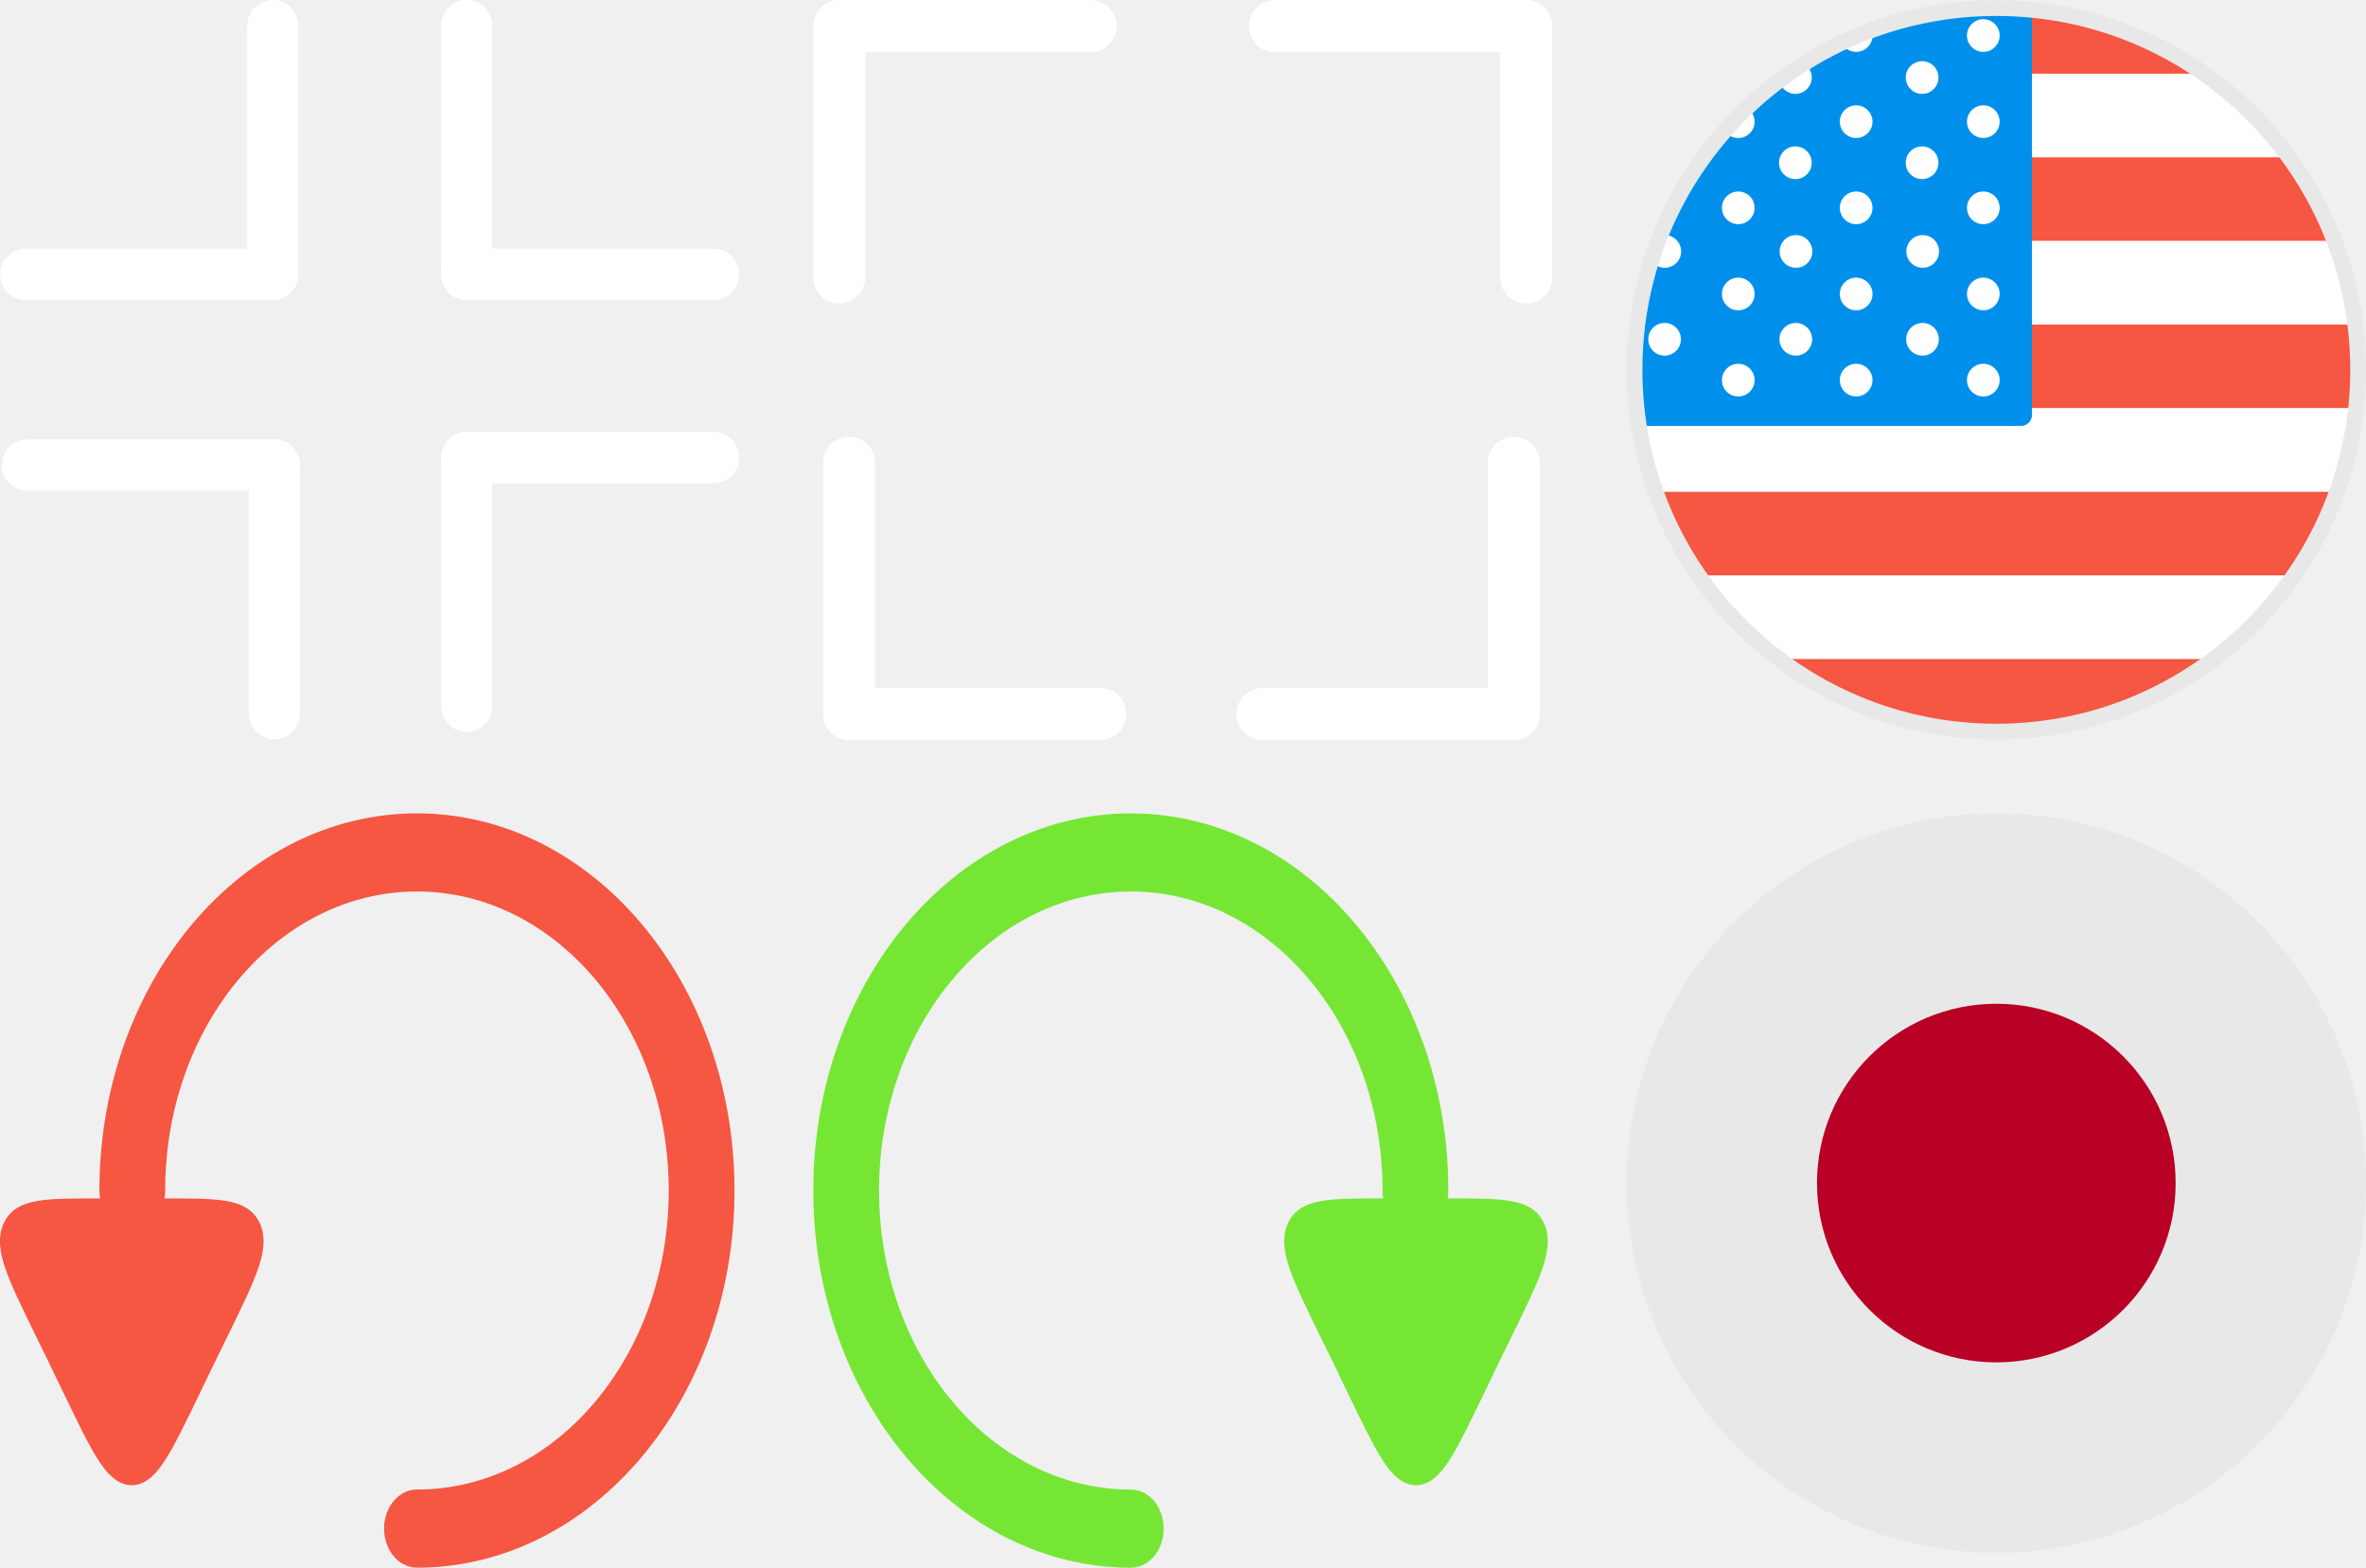
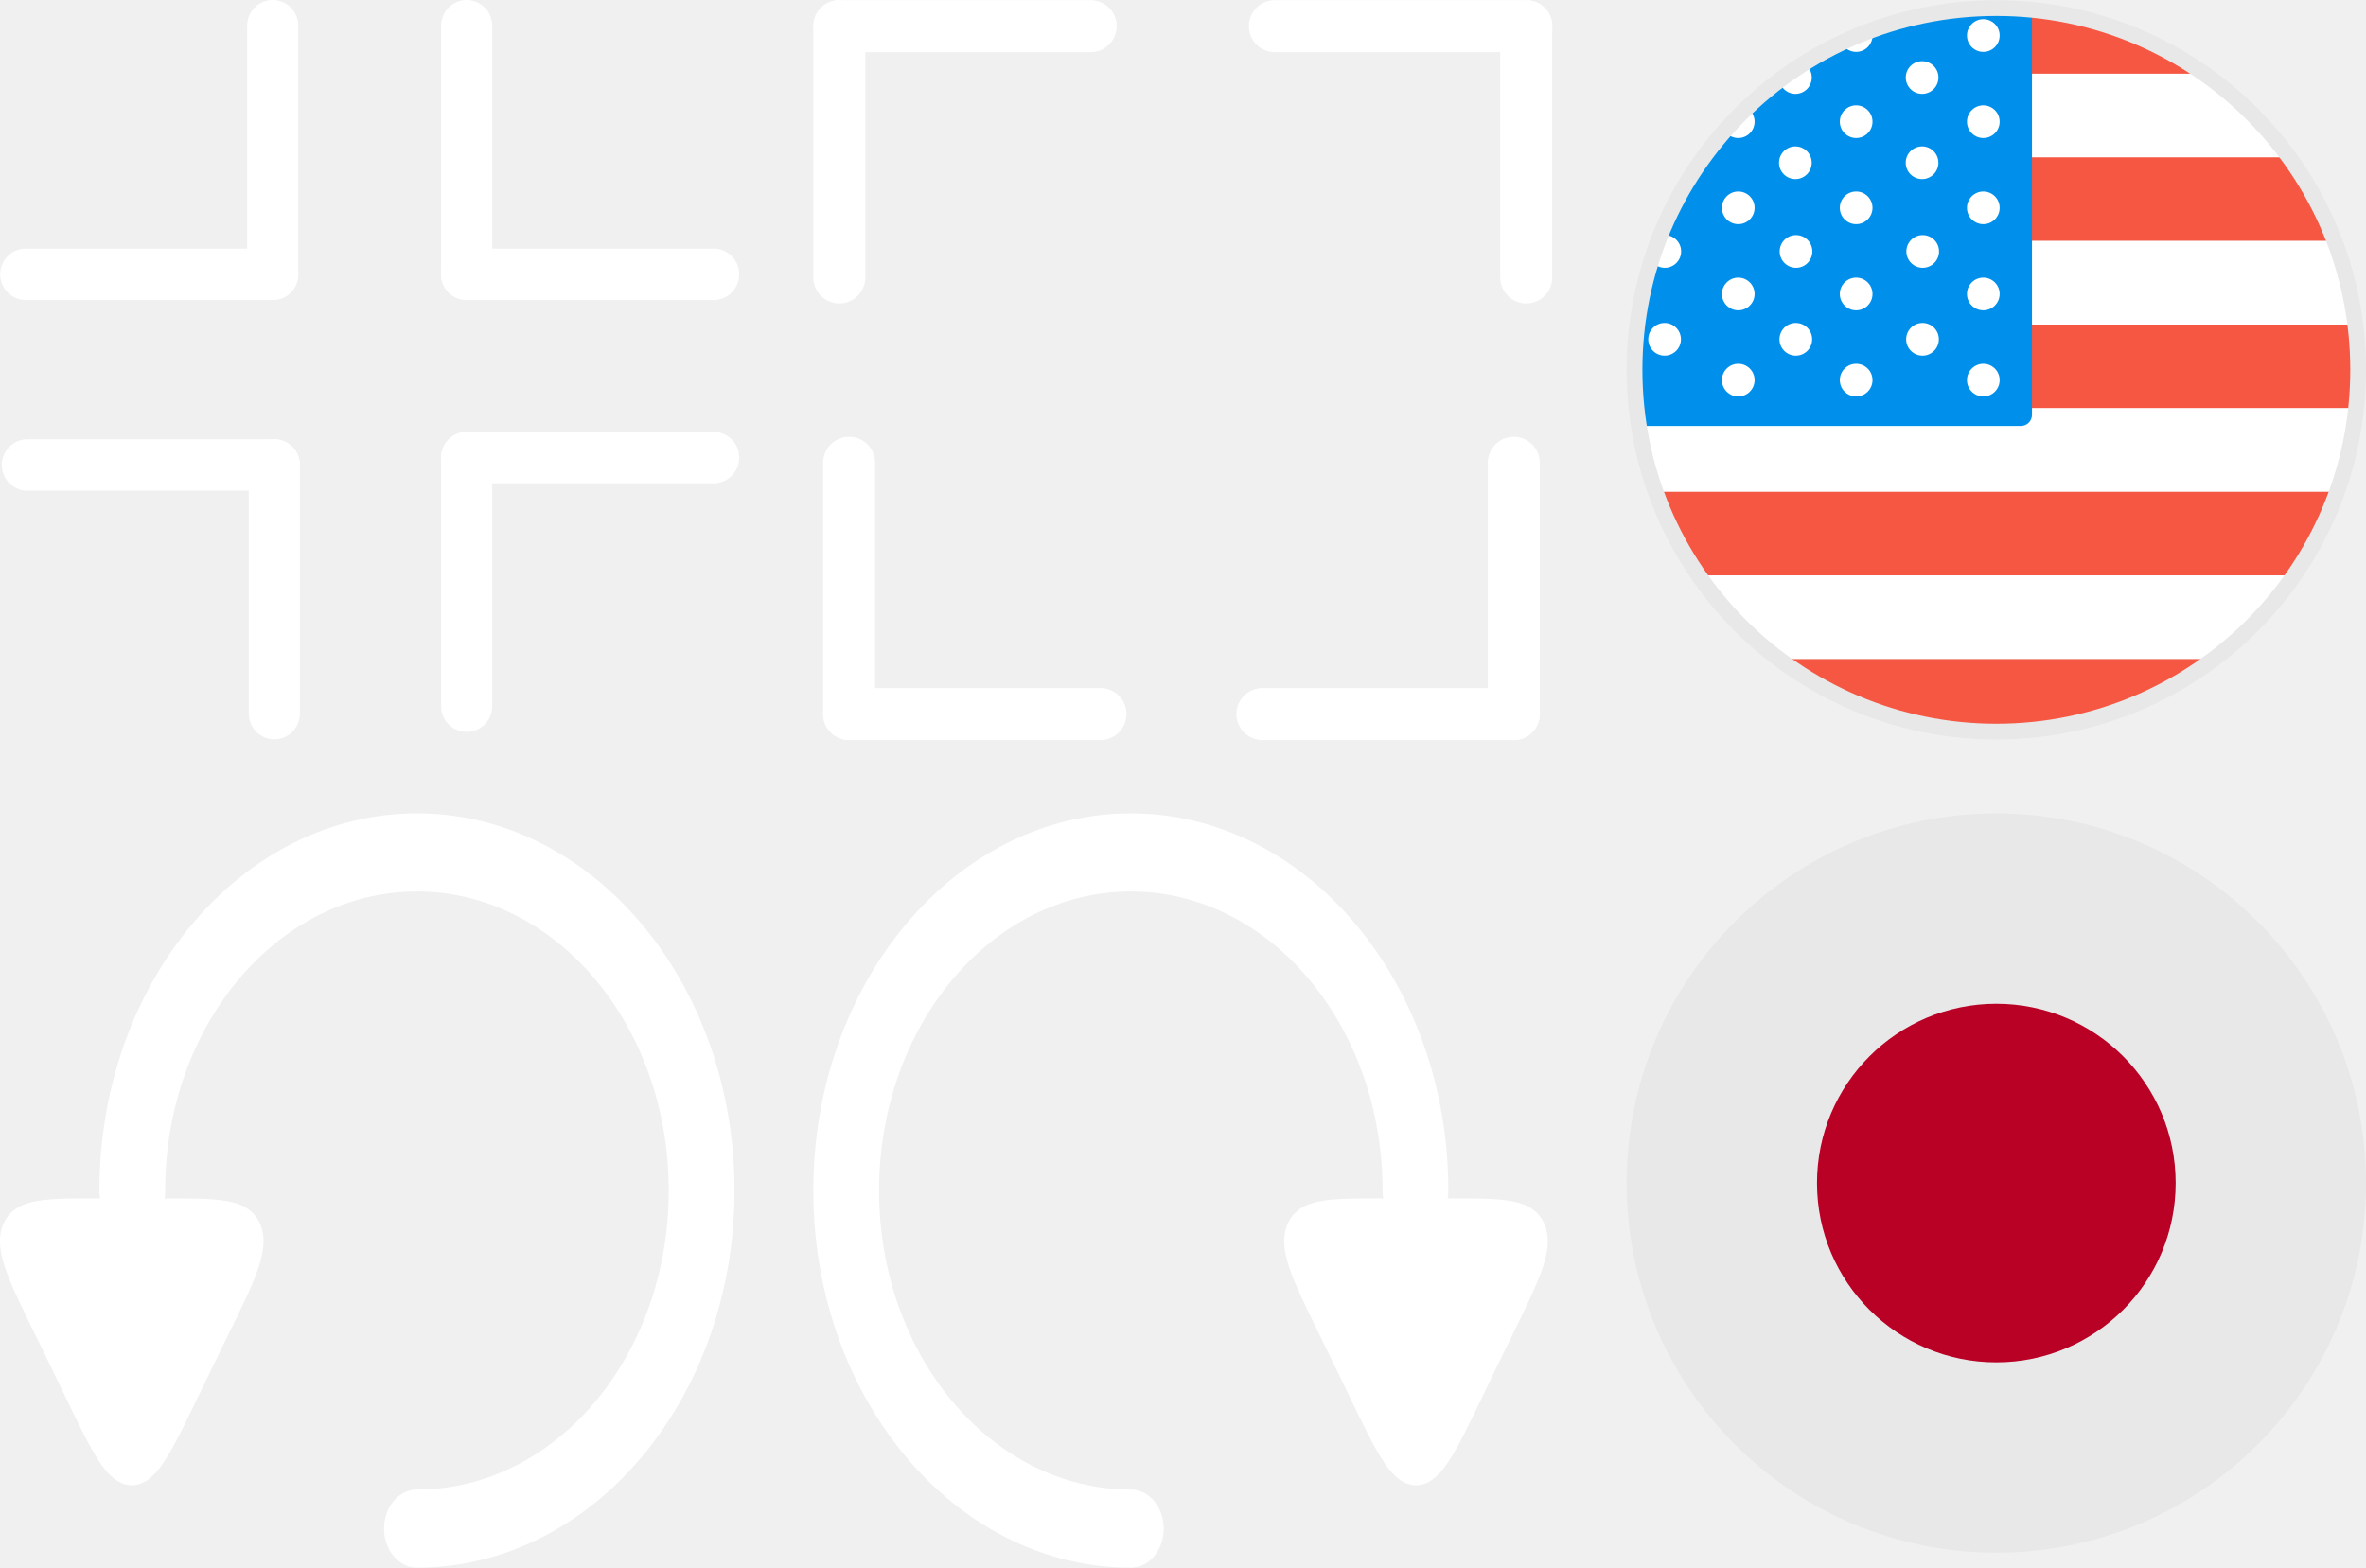
<svg xmlns="http://www.w3.org/2000/svg" width="160" height="106.028" viewBox="0 0 42.333 28.053" version="1.1" id="svg8">
  <defs id="defs2">
    <clipPath clipPathUnits="userSpaceOnUse" id="clipPath3115">
      <circle r="19.861" cy="32.715" cx="41.36" id="circle3117" style="display:inline;fill:none;fill-opacity:1;stroke:#181818;stroke-width:0.865;stroke-linecap:round;stroke-linejoin:round" />
    </clipPath>
  </defs>
  <g id="layer1" transform="translate(-12.92517,-8.472587)">
    <g transform="matrix(1.002376,0,0,1.017506,-0.04642705,-0.1271111)" id="g349">
      <g transform="matrix(0.62239,0,0,0.6172462,4.241078,2.566701)" id="g893">
        <path style="fill:none;stroke:#ffffff;stroke-width:1.465;stroke-linecap:round;stroke-linejoin:round;stroke-miterlimit:4;stroke-dasharray:none;stroke-opacity:1" d="m 21.799,10.267 v 7.083" id="path833" />
        <path id="path833-3" d="m 14.716,17.35 h 7.083" style="fill:none;stroke:#ffffff;stroke-width:1.465;stroke-linecap:round;stroke-linejoin:round;stroke-miterlimit:4;stroke-dasharray:none;stroke-opacity:1" />
      </g>
      <g transform="matrix(0,0.6172462,-0.62239,0,32.06933,-0.1795288)" id="g893-7">
        <path id="path833-5" d="m 21.799,10.267 v 7.083" style="fill:none;stroke:#ffffff;stroke-width:1.465;stroke-linecap:round;stroke-linejoin:round;stroke-miterlimit:4;stroke-dasharray:none;stroke-opacity:1" />
        <path style="fill:none;stroke:#ffffff;stroke-width:1.465;stroke-linecap:round;stroke-linejoin:round;stroke-miterlimit:4;stroke-dasharray:none;stroke-opacity:1" d="m 14.716,17.35 h 7.083" id="path833-3-3" />
      </g>
      <g id="g893-7-5" transform="matrix(-0.62239,0,0,-0.6172462,34.83844,27.20834)">
        <path style="fill:none;stroke:#ffffff;stroke-width:1.465;stroke-linecap:round;stroke-linejoin:round;stroke-miterlimit:4;stroke-dasharray:none;stroke-opacity:1" d="m 21.799,10.267 v 7.083" id="path833-5-6" />
        <path id="path833-3-3-2" d="m 14.716,17.35 h 7.083" style="fill:none;stroke:#ffffff;stroke-width:1.465;stroke-linecap:round;stroke-linejoin:round;stroke-miterlimit:4;stroke-dasharray:none;stroke-opacity:1" />
      </g>
      <g transform="matrix(0,-0.6172462,0.62239,0,7.039207,30.08487)" id="g893-7-5-9">
        <path id="path833-5-6-1" d="m 21.799,10.267 v 7.083" style="fill:none;stroke:#ffffff;stroke-width:1.465;stroke-linecap:round;stroke-linejoin:round;stroke-miterlimit:4;stroke-dasharray:none;stroke-opacity:1" />
        <path style="fill:none;stroke:#ffffff;stroke-width:1.465;stroke-linecap:round;stroke-linejoin:round;stroke-miterlimit:4;stroke-dasharray:none;stroke-opacity:1" d="m 14.716,17.35 h 7.083" id="path833-3-3-2-2" />
      </g>
    </g>
    <g transform="matrix(1.002766,0,0,1.021013,-13.11762,-0.1476126)" id="g367">
      <g id="g893-7-7" transform="matrix(-0.6332287,0,0,-0.6218102,54.7503,19.68975)">
        <path style="fill:none;stroke:#ffffff;stroke-width:1.465;stroke-linecap:round;stroke-linejoin:round;stroke-miterlimit:4;stroke-dasharray:none;stroke-opacity:1" d="m 21.799,10.267 v 7.083" id="path833-5-0" />
        <path id="path833-3-3-9" d="m 14.716,17.35 h 7.083" style="fill:none;stroke:#ffffff;stroke-width:1.465;stroke-linecap:round;stroke-linejoin:round;stroke-miterlimit:4;stroke-dasharray:none;stroke-opacity:1" />
      </g>
      <g transform="matrix(0,0.6218102,-0.6332287,0,52.10811,7.402749)" id="g893-7-7-3">
        <path id="path833-5-0-6" d="m 21.799,10.267 v 7.083" style="fill:none;stroke:#ffffff;stroke-width:1.465;stroke-linecap:round;stroke-linejoin:round;stroke-miterlimit:4;stroke-dasharray:none;stroke-opacity:1" />
        <path style="fill:none;stroke:#ffffff;stroke-width:1.465;stroke-linecap:round;stroke-linejoin:round;stroke-miterlimit:4;stroke-dasharray:none;stroke-opacity:1" d="m 14.716,17.35 h 7.083" id="path833-3-3-9-0" />
      </g>
      <g id="g893-7-7-3-6" transform="matrix(0.6332287,0,0,0.6218102,39.17725,10.16929)">
        <path style="fill:none;stroke:#ffffff;stroke-width:1.465;stroke-linecap:round;stroke-linejoin:round;stroke-miterlimit:4;stroke-dasharray:none;stroke-opacity:1" d="m 21.799,10.267 v 7.083" id="path833-5-0-6-2" />
        <path id="path833-3-3-9-0-6" d="m 14.716,17.35 h 7.083" style="fill:none;stroke:#ffffff;stroke-width:1.465;stroke-linecap:round;stroke-linejoin:round;stroke-miterlimit:4;stroke-dasharray:none;stroke-opacity:1" />
      </g>
      <g id="g893-7-7-3-1" transform="matrix(0,-0.6218102,0.6332287,0,42.21707,22.45628)">
        <path style="fill:none;stroke:#ffffff;stroke-width:1.465;stroke-linecap:round;stroke-linejoin:round;stroke-miterlimit:4;stroke-dasharray:none;stroke-opacity:1" d="m 21.799,10.267 v 7.083" id="path833-5-0-6-8" />
        <path id="path833-3-3-9-0-7" d="m 14.716,17.35 h 7.083" style="fill:none;stroke:#ffffff;stroke-width:1.465;stroke-linecap:round;stroke-linejoin:round;stroke-miterlimit:4;stroke-dasharray:none;stroke-opacity:1" />
      </g>
    </g>
    <g id="g1742-6" transform="matrix(-1.366791,0,0,1.6237,166.7031,-28.07451)">
-       <path id="path1728-0" d="m 93.981,35.629 c 0,-2.058 1.668,-3.726 3.726,-3.726 2.058,-3e-6 3.726,1.668 3.726,3.726 0,2.058 -1.668,3.726 -3.726,3.726" style="opacity:1;fill:none;fill-opacity:1;fill-rule:nonzero;stroke:#76e635;stroke-width:0.861;stroke-linecap:round;stroke-linejoin:round;stroke-miterlimit:4;stroke-dasharray:none;stroke-opacity:1" />
-       <path d="m 93.974,35.95 c 1.847,0 1.787,-0.105 0.863,1.495 -0.924,1.6 -0.803,1.6 -1.726,0 -0.924,-1.6 -0.984,-1.495 0.863,-1.495 z" id="path1738-6" style="opacity:1;fill:#76e635;fill-opacity:1;fill-rule:nonzero;stroke:#76e635;stroke-width:0.465;stroke-linecap:round;stroke-linejoin:round;stroke-miterlimit:4;stroke-dasharray:none;stroke-opacity:1" />
+       <path id="path1728-0" d="m 93.981,35.629 c 0,-2.058 1.668,-3.726 3.726,-3.726 2.058,-3e-6 3.726,1.668 3.726,3.726 0,2.058 -1.668,3.726 -3.726,3.726" style="opacity:1;fill:none;fill-opacity:1;fill-rule:nonzero;stroke:#ffffff;stroke-width:0.861;stroke-linecap:round;stroke-linejoin:round;stroke-miterlimit:4;stroke-dasharray:none;stroke-opacity:1" />
+       <path d="m 93.974,35.95 c 1.847,0 1.787,-0.105 0.863,1.495 -0.924,1.6 -0.803,1.6 -1.726,0 -0.924,-1.6 -0.984,-1.495 0.863,-1.495 z" id="path1738-6" style="opacity:1;fill:#ffffff;fill-opacity:1;fill-rule:nonzero;stroke:#ffffff;stroke-width:0.465;stroke-linecap:round;stroke-linejoin:round;stroke-miterlimit:4;stroke-dasharray:none;stroke-opacity:1" />
    </g>
    <g id="g1742" transform="matrix(1.366941,0,0,1.623649,-113.1743,-28.07303)">
-       <path id="path1728" d="m 93.981,35.629 c 0,-2.058 1.668,-3.726 3.726,-3.726 2.058,-3e-6 3.726,1.668 3.726,3.726 0,2.058 -1.668,3.726 -3.726,3.726" style="opacity:1;fill:none;fill-opacity:1;fill-rule:nonzero;stroke:#f55742;stroke-width:0.861;stroke-linecap:round;stroke-linejoin:round;stroke-miterlimit:4;stroke-dasharray:none;stroke-opacity:1" />
-       <path d="m 93.974,35.95 c 1.847,0 1.787,-0.105 0.863,1.495 -0.924,1.6 -0.803,1.6 -1.726,0 -0.924,-1.6 -0.984,-1.495 0.863,-1.495 z" id="path1738" style="opacity:1;fill:#f55742;fill-opacity:1;fill-rule:nonzero;stroke:#f55742;stroke-width:0.465;stroke-linecap:round;stroke-linejoin:round;stroke-miterlimit:4;stroke-dasharray:none;stroke-opacity:1" />
+       <path id="path1728" d="m 93.981,35.629 c 0,-2.058 1.668,-3.726 3.726,-3.726 2.058,-3e-6 3.726,1.668 3.726,3.726 0,2.058 -1.668,3.726 -3.726,3.726" style="opacity:1;fill:none;fill-opacity:1;fill-rule:nonzero;stroke:#ffffff;stroke-width:0.861;stroke-linecap:round;stroke-linejoin:round;stroke-miterlimit:4;stroke-dasharray:none;stroke-opacity:1" />
+       <path d="m 93.974,35.95 c 1.847,0 1.787,-0.105 0.863,1.495 -0.924,1.6 -0.803,1.6 -1.726,0 -0.924,-1.6 -0.984,-1.495 0.863,-1.495 z" id="path1738" style="opacity:1;fill:#ffffff;fill-opacity:1;fill-rule:nonzero;stroke:#ffffff;stroke-width:0.465;stroke-linecap:round;stroke-linejoin:round;stroke-miterlimit:4;stroke-dasharray:none;stroke-opacity:1" />
    </g>
    <g transform="matrix(0.3259439,0,0,0.3259439,35.16295,4.427411)" id="layer1-3">
      <g id="g2819" clip-path="url(#clipPath3115)">
        <g id="g2557">
          <rect style="fill:#f55742;fill-opacity:1;stroke:none;stroke-width:1.324;stroke-linecap:round;stroke-linejoin:round;stroke-miterlimit:4;stroke-dasharray:none;stroke-opacity:1" id="rect2390" width="48.686" height="4.59" x="15.674" y="11.87" ry="0.611" />
          <rect ry="0.611" y="16.46" x="15.674" height="4.59" width="48.686" id="rect2390-3" style="fill:#ffffff;fill-opacity:1;stroke:none;stroke-width:1.324;stroke-linecap:round;stroke-linejoin:round;stroke-miterlimit:4;stroke-dasharray:none;stroke-opacity:1" />
          <rect style="fill:#f55742;fill-opacity:1;stroke:none;stroke-width:1.324;stroke-linecap:round;stroke-linejoin:round;stroke-miterlimit:4;stroke-dasharray:none;stroke-opacity:1" id="rect2390-3-9" width="48.686" height="4.59" x="15.674" y="21.05" ry="0.611" />
          <rect ry="0.611" y="25.641" x="15.674" height="4.59" width="48.686" id="rect2390-3-9-0" style="fill:#ffffff;fill-opacity:1;stroke:none;stroke-width:1.324;stroke-linecap:round;stroke-linejoin:round;stroke-miterlimit:4;stroke-dasharray:none;stroke-opacity:1" />
          <rect style="fill:#f55742;fill-opacity:1;stroke:none;stroke-width:1.324;stroke-linecap:round;stroke-linejoin:round;stroke-miterlimit:4;stroke-dasharray:none;stroke-opacity:1" id="rect2390-3-9-0-8" width="48.686" height="4.59" x="15.674" y="30.231" ry="0.611" />
          <rect ry="0.611" y="34.821" x="15.674" height="4.59" width="48.686" id="rect2390-3-9-0-8-8" style="fill:#ffffff;fill-opacity:1;stroke:none;stroke-width:1.324;stroke-linecap:round;stroke-linejoin:round;stroke-miterlimit:4;stroke-dasharray:none;stroke-opacity:1" />
          <rect style="fill:#f55742;fill-opacity:1;stroke:none;stroke-width:1.324;stroke-linecap:round;stroke-linejoin:round;stroke-miterlimit:4;stroke-dasharray:none;stroke-opacity:1" id="rect2390-3-9-0-8-8-5" width="48.686" height="4.59" x="15.674" y="39.411" ry="0.611" />
          <rect ry="0.611" y="44.002" x="15.674" height="4.59" width="48.686" id="rect2390-3-9-0-8-8-5-0" style="fill:#ffffff;fill-opacity:1;stroke:none;stroke-width:1.324;stroke-linecap:round;stroke-linejoin:round;stroke-miterlimit:4;stroke-dasharray:none;stroke-opacity:1" />
          <rect style="fill:#f55742;fill-opacity:1;stroke:none;stroke-width:1.324;stroke-linecap:round;stroke-linejoin:round;stroke-miterlimit:4;stroke-dasharray:none;stroke-opacity:1" id="rect2390-3-9-0-8-8-5-0-9" width="48.686" height="4.59" x="15.674" y="48.592" ry="0.611" />
        </g>
        <g id="g2426">
          <rect style="fill:#0090eb;fill-opacity:1;stroke-width:0.865;stroke-linecap:round;stroke-linejoin:round" id="rect2044" width="30.407" height="24.514" x="12.91" y="11.282" ry="0.611" />
          <g transform="translate(-14.35192,-4.7093e-4)" id="g2145-4">
            <circle r="0.897" cy="31.038" cx="37.502" id="path2058-26-8" style="fill:#ffffff;fill-opacity:1;stroke:none;stroke-width:0.865;stroke-linecap:round;stroke-linejoin:round;stroke-opacity:1" />
            <circle style="fill:#ffffff;fill-opacity:1;stroke:none;stroke-width:0.865;stroke-linecap:round;stroke-linejoin:round;stroke-opacity:1" id="path2058-26-5-1" cx="37.513" cy="26.215" r="0.897" />
            <circle r="0.897" cy="21.346" cx="37.478" id="path2058-0-2" style="fill:#ffffff;fill-opacity:1;stroke:none;stroke-width:0.865;stroke-linecap:round;stroke-linejoin:round;stroke-opacity:1" />
            <circle cy="16.667" cx="37.481" id="path2058-6-9" style="fill:#ffffff;fill-opacity:1;stroke:none;stroke-width:0.865;stroke-linecap:round;stroke-linejoin:round;stroke-opacity:1" r="0.897" />
          </g>
          <g id="g2303-3" transform="translate(-13.63031,-1.00628)">
            <circle r="0.897" cy="34.286" cx="40.824" id="circle2293-6" style="fill:#ffffff;fill-opacity:1;stroke:none;stroke-width:0.865;stroke-linecap:round;stroke-linejoin:round;stroke-opacity:1" />
            <circle style="fill:#ffffff;fill-opacity:1;stroke:none;stroke-width:0.865;stroke-linecap:round;stroke-linejoin:round;stroke-opacity:1" id="circle2295-5" cx="40.824" cy="29.556" r="0.897" />
            <circle style="fill:#ffffff;fill-opacity:1;stroke:none;stroke-width:0.865;stroke-linecap:round;stroke-linejoin:round;stroke-opacity:1" id="circle2297-6" cx="40.824" cy="24.827" r="0.897" />
            <circle style="fill:#ffffff;fill-opacity:1;stroke:none;stroke-width:0.865;stroke-linecap:round;stroke-linejoin:round;stroke-opacity:1" id="circle2299-3" cx="40.824" cy="20.097" r="0.897" />
            <circle r="0.897" cy="15.368" cx="40.824" id="circle2301-9" style="fill:#ffffff;fill-opacity:1;stroke:none;stroke-width:0.865;stroke-linecap:round;stroke-linejoin:round;stroke-opacity:1" />
          </g>
          <g id="g2145" transform="translate(-7.149599,-4.7093e-4)">
            <circle style="fill:#ffffff;fill-opacity:1;stroke:none;stroke-width:0.865;stroke-linecap:round;stroke-linejoin:round;stroke-opacity:1" id="path2058-26" cx="37.502" cy="31.038" r="0.897" />
            <circle r="0.897" cy="26.215" cx="37.513" id="path2058-26-5" style="fill:#ffffff;fill-opacity:1;stroke:none;stroke-width:0.865;stroke-linecap:round;stroke-linejoin:round;stroke-opacity:1" />
            <circle style="fill:#ffffff;fill-opacity:1;stroke:none;stroke-width:0.865;stroke-linecap:round;stroke-linejoin:round;stroke-opacity:1" id="path2058-0" cx="37.478" cy="21.346" r="0.897" />
            <circle r="0.897" style="fill:#ffffff;fill-opacity:1;stroke:none;stroke-width:0.865;stroke-linecap:round;stroke-linejoin:round;stroke-opacity:1" id="path2058-6" cx="37.481" cy="16.667" />
          </g>
          <g transform="translate(-7.158397,-1.00628)" id="g2303">
            <circle style="fill:#ffffff;fill-opacity:1;stroke:none;stroke-width:0.865;stroke-linecap:round;stroke-linejoin:round;stroke-opacity:1" id="circle2293" cx="40.824" cy="34.286" r="0.897" />
            <circle r="0.897" cy="29.556" cx="40.824" id="circle2295" style="fill:#ffffff;fill-opacity:1;stroke:none;stroke-width:0.865;stroke-linecap:round;stroke-linejoin:round;stroke-opacity:1" />
            <circle r="0.897" cy="24.827" cx="40.824" id="circle2297" style="fill:#ffffff;fill-opacity:1;stroke:none;stroke-width:0.865;stroke-linecap:round;stroke-linejoin:round;stroke-opacity:1" />
            <circle r="0.897" cy="20.097" cx="40.824" id="circle2299" style="fill:#ffffff;fill-opacity:1;stroke:none;stroke-width:0.865;stroke-linecap:round;stroke-linejoin:round;stroke-opacity:1" />
            <circle style="fill:#ffffff;fill-opacity:1;stroke:none;stroke-width:0.865;stroke-linecap:round;stroke-linejoin:round;stroke-opacity:1" id="circle2301" cx="40.824" cy="15.368" r="0.897" />
          </g>
          <g transform="translate(-0.1946835,-4.7093e-4)" id="g2313">
            <circle r="0.897" cy="31.038" cx="37.502" id="circle2305" style="fill:#ffffff;fill-opacity:1;stroke:none;stroke-width:0.865;stroke-linecap:round;stroke-linejoin:round;stroke-opacity:1" />
            <circle style="fill:#ffffff;fill-opacity:1;stroke:none;stroke-width:0.865;stroke-linecap:round;stroke-linejoin:round;stroke-opacity:1" id="circle2307" cx="37.513" cy="26.215" r="0.897" />
            <circle r="0.897" cy="21.346" cx="37.478" id="circle2309" style="fill:#ffffff;fill-opacity:1;stroke:none;stroke-width:0.865;stroke-linecap:round;stroke-linejoin:round;stroke-opacity:1" />
            <circle cy="16.667" cx="37.481" id="circle2311" style="fill:#ffffff;fill-opacity:1;stroke:none;stroke-width:0.865;stroke-linecap:round;stroke-linejoin:round;stroke-opacity:1" r="0.897" />
          </g>
          <g id="g2155" transform="translate(-0.1785548,-1.00628)">
            <circle r="0.897" cy="34.286" cx="40.824" id="path2058-72-1" style="fill:#ffffff;fill-opacity:1;stroke:none;stroke-width:0.865;stroke-linecap:round;stroke-linejoin:round;stroke-opacity:1" />
            <circle style="fill:#ffffff;fill-opacity:1;stroke:none;stroke-width:0.865;stroke-linecap:round;stroke-linejoin:round;stroke-opacity:1" id="path2058-72" cx="40.824" cy="29.556" r="0.897" />
            <circle style="fill:#ffffff;fill-opacity:1;stroke:none;stroke-width:0.865;stroke-linecap:round;stroke-linejoin:round;stroke-opacity:1" id="path2058-2" cx="40.824" cy="24.827" r="0.897" />
            <circle style="fill:#ffffff;fill-opacity:1;stroke:none;stroke-width:0.865;stroke-linecap:round;stroke-linejoin:round;stroke-opacity:1" id="path2058-1" cx="40.824" cy="20.097" r="0.897" />
            <circle r="0.897" cy="15.368" cx="40.824" id="path2058" style="fill:#ffffff;fill-opacity:1;stroke:none;stroke-width:0.865;stroke-linecap:round;stroke-linejoin:round;stroke-opacity:1" />
          </g>
        </g>
      </g>
      <circle style="display:inline;fill:none;fill-opacity:1;stroke:#e8e8e8;stroke-width:0.865;stroke-linecap:round;stroke-linejoin:round;stroke-opacity:1" id="circle3054" cx="41.36" cy="32.715" r="19.861" />
    </g>
    <g transform="matrix(0.3330417,0,0,0.3330417,32.43907,19.67076)" style="display:inline" id="g839">
      <circle style="fill:#e8e8e8;fill-opacity:1;stroke:none;stroke-width:0.865;stroke-linecap:round;stroke-linejoin:round" id="path833-6" cx="48.657" cy="29.942" r="19.861" />
      <circle style="fill:#b90025;fill-opacity:1;stroke:none;stroke-width:0.865;stroke-linecap:round;stroke-linejoin:round;stroke-opacity:1" id="path835" cx="48.657" cy="29.942" r="9.634" />
    </g>
  </g>
</svg>
